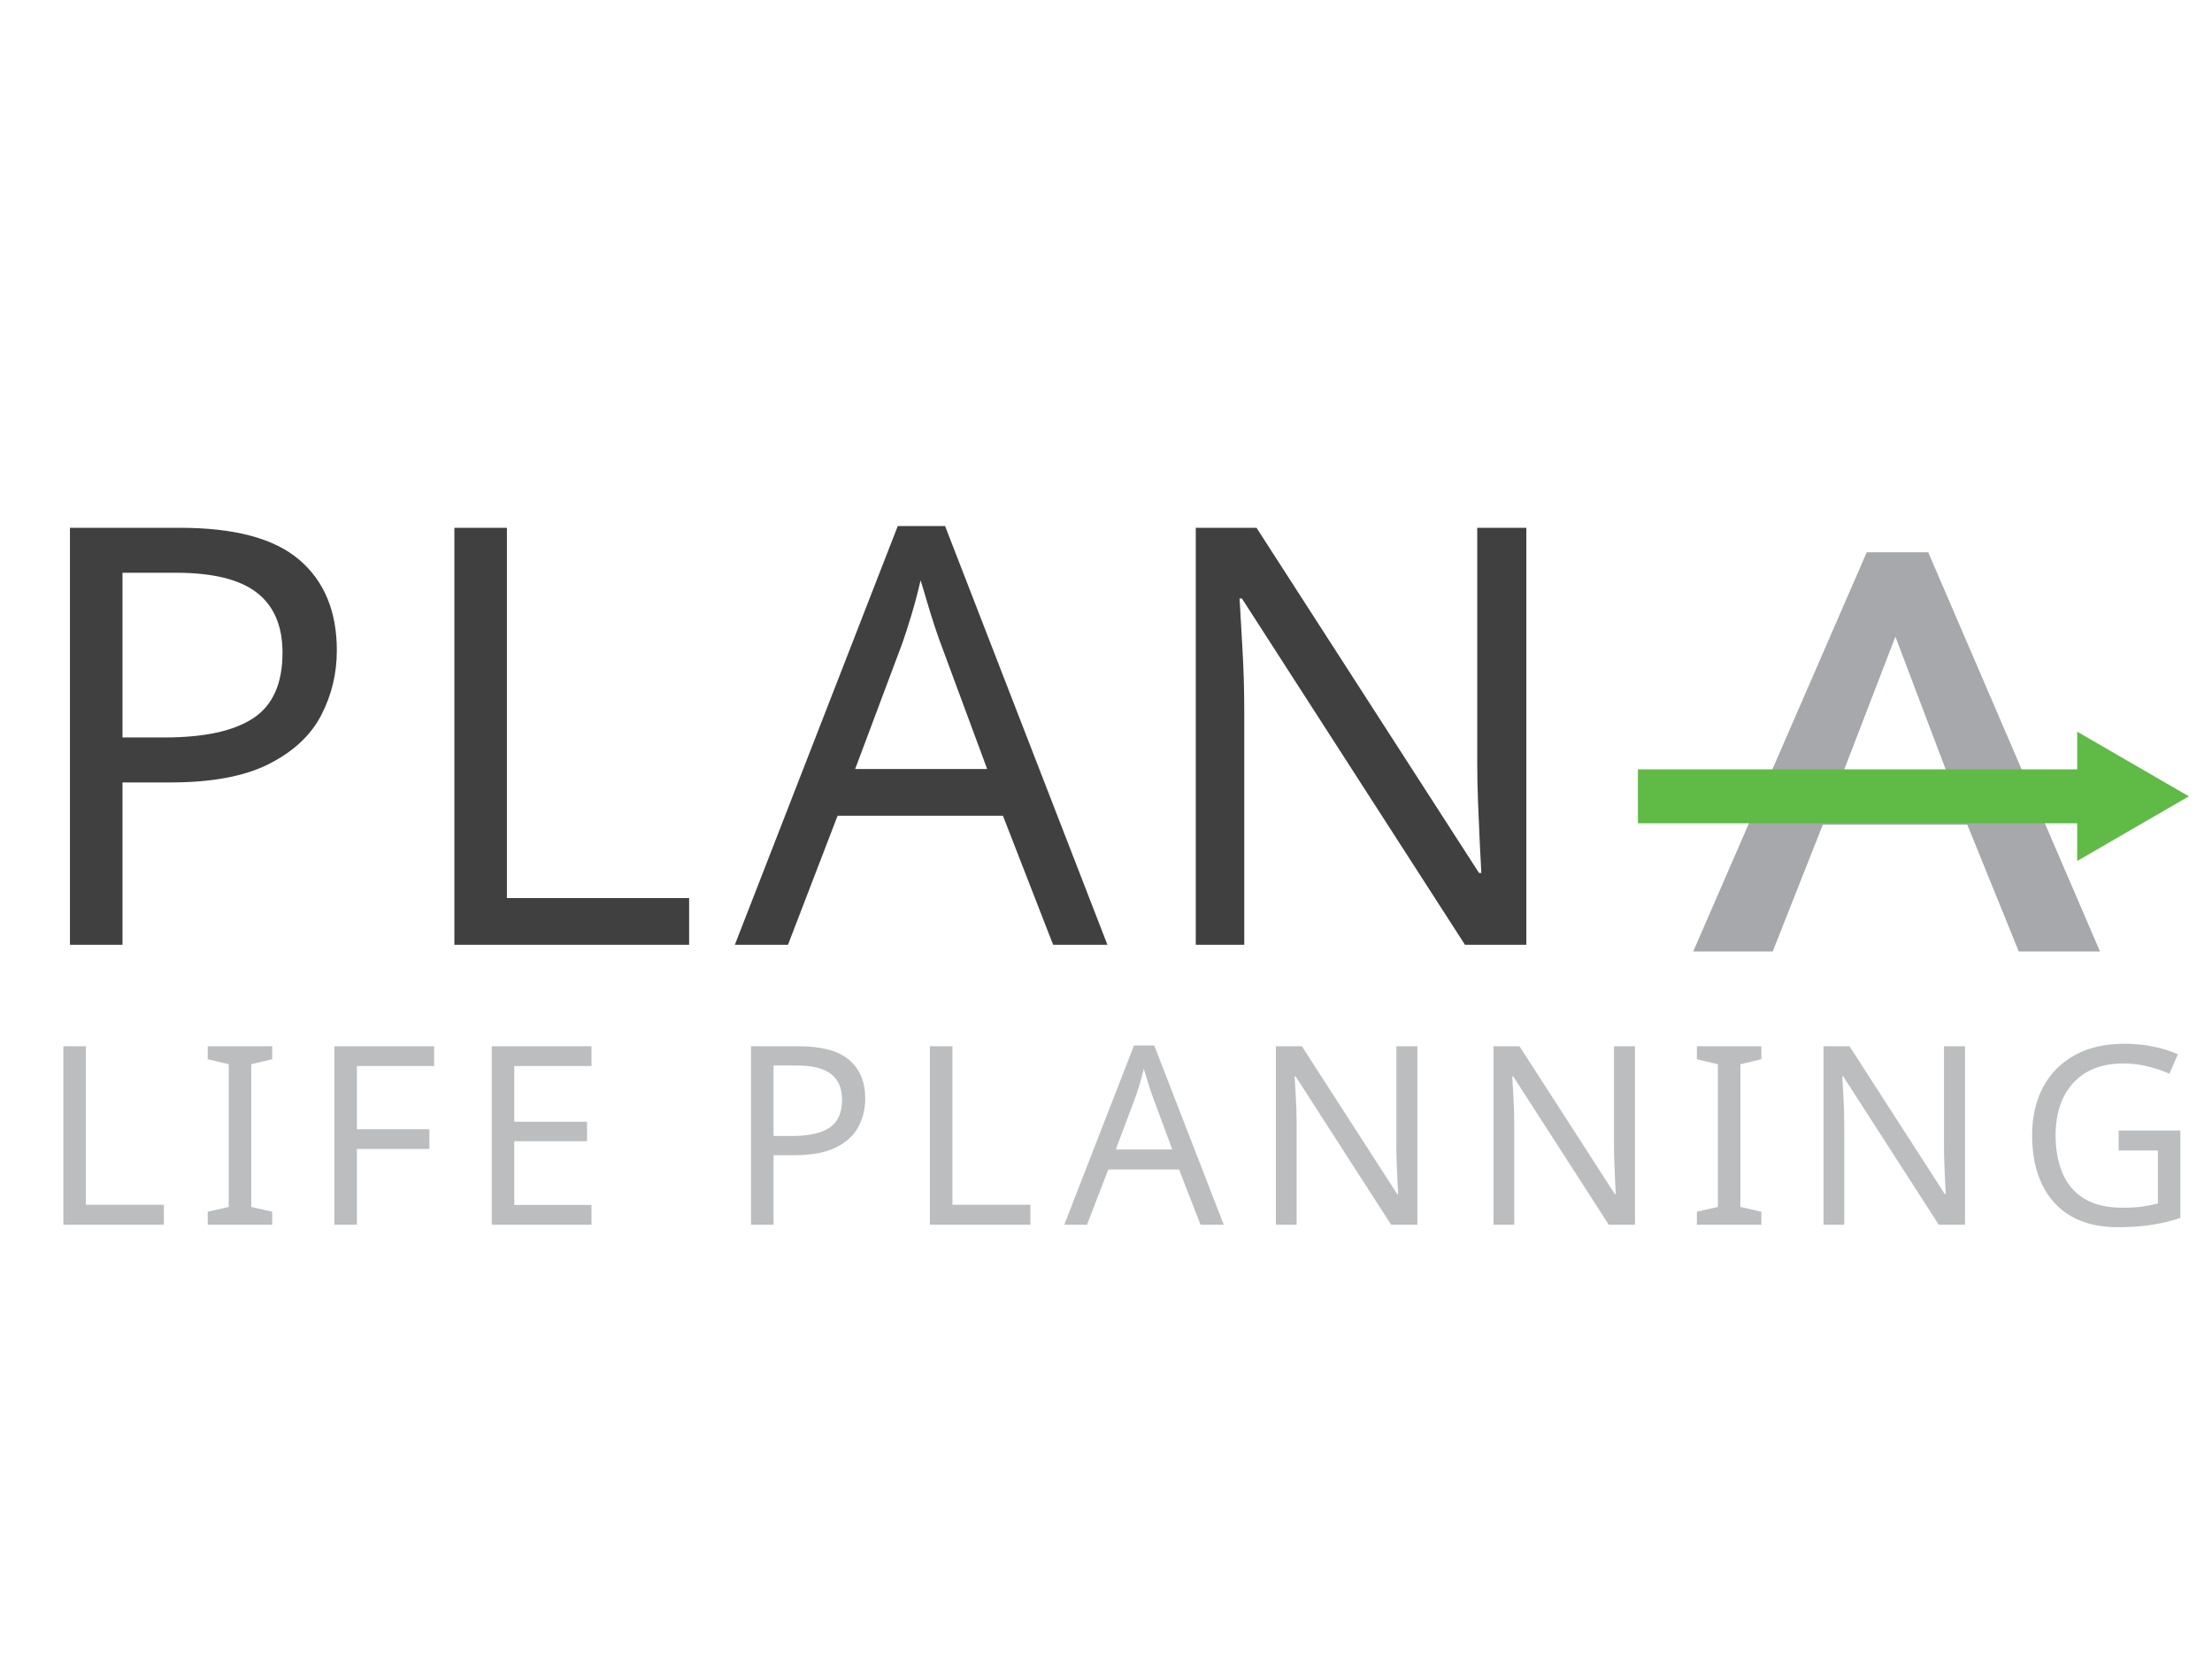
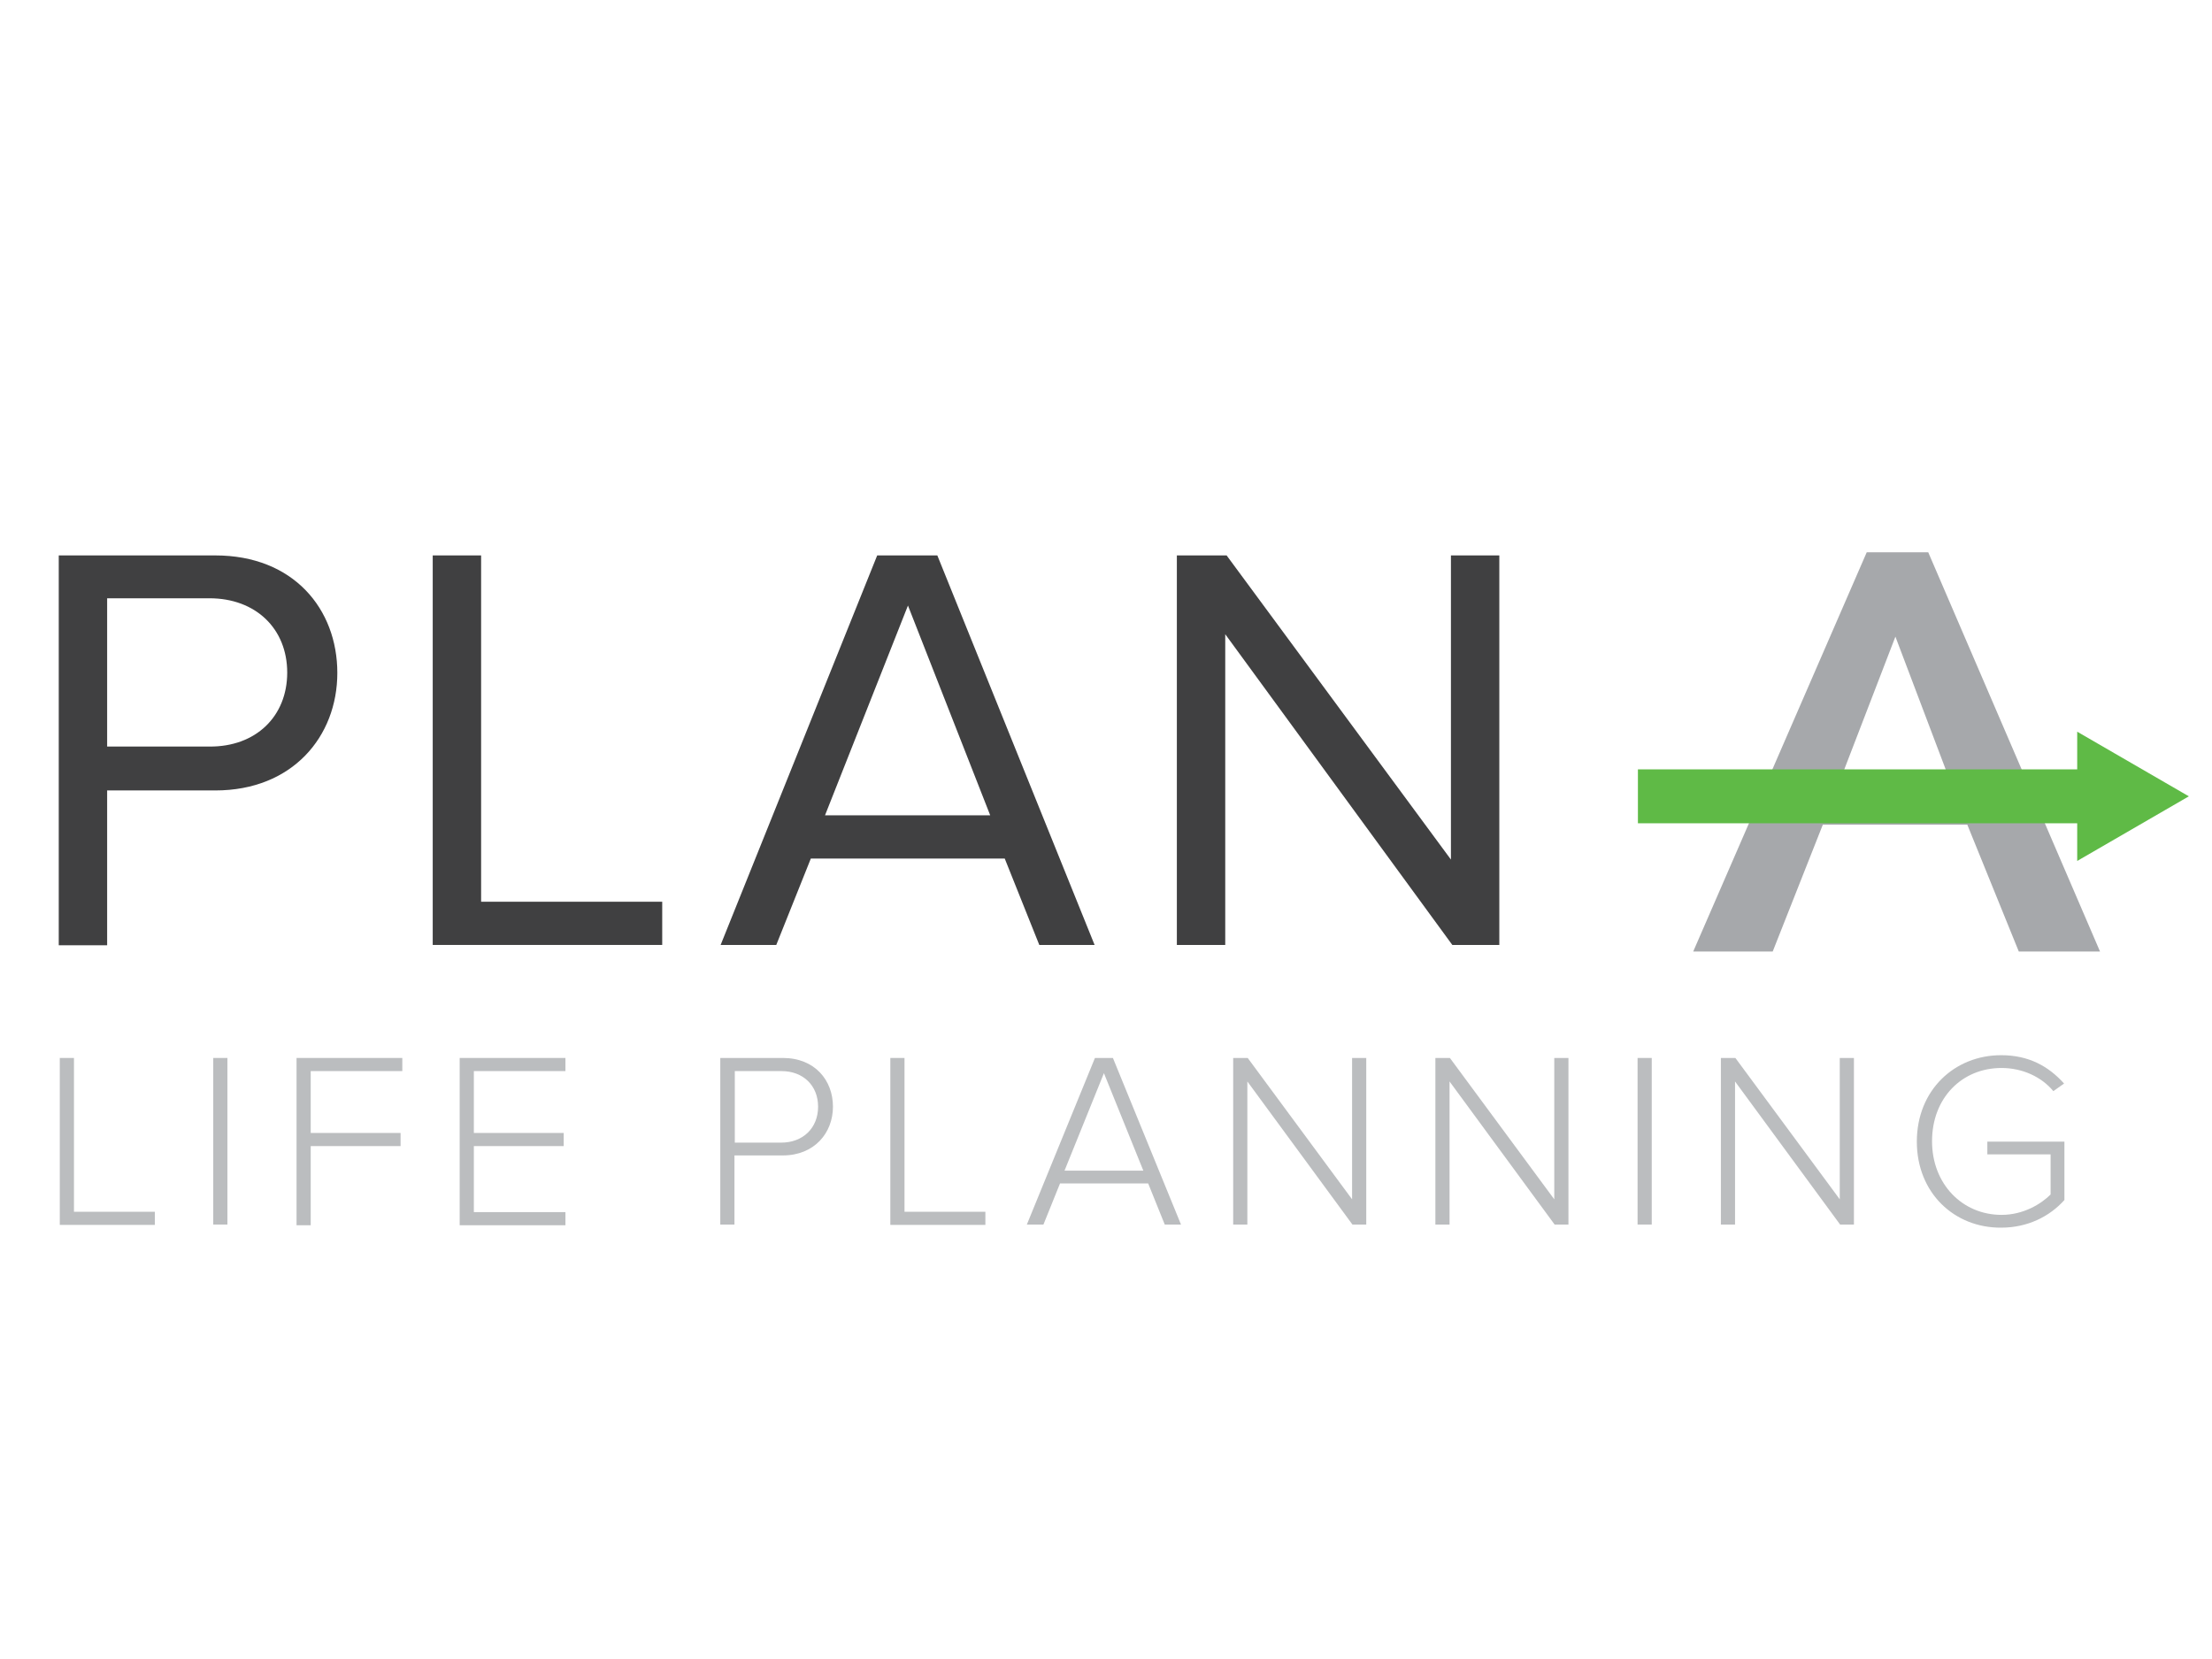
- <svg xmlns="http://www.w3.org/2000/svg" version="1.1" id="Layer_1" x="0px" y="0px" viewBox="0 0 640 480" enable-background="new 0 0 640 480" xml:space="preserve">
-   <text transform="matrix(1 0 0 1 11.3187 354.3475)" fill="#BBBDBF" font-family="'ProximaNova-Light'" font-size="72.32" letter-spacing="8">LIFE PLANNING</text>
-   <text transform="matrix(1 0 0 1 3.847 273.3533)" fill="#404041" font-family="'ProximaNova-Regular'" font-size="168.967" letter-spacing="9">PLAN   </text>
-   <g>
-     <path fill="#A6A8AB" d="M540.1,159.8h17.8l49.7,115.5h-23.5l-14.9-36.7h-41.8l-14.5,36.7h-23L540.1,159.8z M566.2,231.2l-17.8-47   l-18.1,47H566.2z" />
+ <svg xmlns="http://www.w3.org/2000/svg" version="1.1" id="Layer_1" x="0px" y="0px" viewBox="-319 161 640 480" style="enable-background:new -319 161 640 480;" xml:space="preserve">
+   <style type="text/css">
+ 	.st0{enable-background:new    ;}
+ 	.st1{fill:#BBBDBF;}
+ 	.st2{fill:#404041;}
+ 	.st3{fill:#A6A8AB;}
+ 	.st4{fill:#5FBA46;}
+ </style>
+   <g class="st0">
+     <path class="st1" d="M-301.7,515.3v-48.2h4.1v44.5h23.4v3.8H-301.7z" />
+     <path class="st1" d="M-257.3,515.3v-48.2h4.1v48.2H-257.3z" />
+     <path class="st1" d="M-233.2,515.3v-48.2h30.6v3.8h-26.5v17.9h26v3.8h-26v22.9H-233.2z" />
+     <path class="st1" d="M-186,515.3v-48.2h30.6v3.8h-26.5v17.9h26v3.8h-26v19.1h26.5v3.8H-186z" />
+     <path class="st1" d="M-110.6,515.3v-48.2h18.1c9.3,0,14.5,6.5,14.5,14.1c0,7.6-5.4,14.1-14.5,14.1h-14v20H-110.6z M-82.3,481.2   c0-6.1-4.3-10.3-10.6-10.3h-13.5v20.7H-93C-86.6,491.6-82.3,487.3-82.3,481.2z" />
+     <path class="st1" d="M-61.4,515.3v-48.2h4.1v44.5h23.4v3.8H-61.4z" />
+     <path class="st1" d="M18,515.3l-4.8-11.9h-25.5l-4.8,11.9h-4.8l19.7-48.2H3l19.7,48.2H18z M0.4,471.5L-11,499.7h22.8L0.4,471.5z" />
+     <path class="st1" d="M72.3,515.3l-30.4-41.4v41.4h-4.1v-48.2H42L72.2,508v-40.9h4.1v48.2H72.3z" />
+     <path class="st1" d="M130.8,515.3l-30.4-41.4v41.4h-4.1v-48.2h4.2l30.2,40.9v-40.9h4.1v48.2H130.8z" />
+     <path class="st1" d="M154.8,515.3v-48.2h4.1v48.2H154.8z" />
+     <path class="st1" d="M213.4,515.3L183,473.9v41.4h-4.1v-48.2h4.2l30.2,40.9v-40.9h4.1v48.2H213.4z" />
+     <path class="st1" d="M235.6,491.3c0-14.9,10.9-25,24.4-25c8,0,13.7,3.2,18.2,8.2l-3.1,2.2c-3.4-4.1-8.9-6.7-15-6.7   c-11.4,0-20.1,8.6-20.1,21.2c0,12.4,8.8,21.3,20.1,21.3c6.4,0,11.5-3.2,14.2-5.9v-11.6H256v-3.7h22.3v16.9c-4.3,4.8-10.7,8-18.3,8   C246.5,516.3,235.6,506.2,235.6,491.3z" />
+   </g>
+   <g class="st0">
+     <path class="st2" d="M-302,434.4V321.7h45.3c22.6,0,35.3,15.5,35.3,34c0,18.4-13,34-35.3,34H-288v44.8H-302z M-235.9,355.6   c0-12.7-9.1-21.5-22.5-21.5H-288v42.9h29.6C-245,377.1-235.9,368.3-235.9,355.6z" />
+     <path class="st2" d="M-193.8,434.4V321.7h14v100.2h52.4v12.5H-193.8z" />
+     <path class="st2" d="M-18.3,434.4l-10-25h-56.1l-10,25h-16.1l45.3-112.7h17.4l45.5,112.7H-18.3z M-56.3,336.2l-24,60.7h47.8   L-56.3,336.2z" />
+     <path class="st2" d="M101.2,434.4l-65.7-89.9v89.9h-14V321.7h14.4l64.9,88v-88h14v112.7H101.2z" />
  </g>
  <g>
-     <rect x="473.9" y="222.6" fill="#5FBA46" width="132.5" height="15.6" />
+     <path class="st3" d="M221.1,320.8h17.8l49.7,115.5h-23.5l-14.9-36.7h-41.8l-14.5,36.7h-23L221.1,320.8z M247.2,392.2l-17.8-47   l-18.1,47H247.2z" />
+   </g>
+   <g>
+     <rect x="154.9" y="383.6" class="st4" width="132.5" height="15.6" />
    <g>
-       <polygon fill="#5FBA46" points="601,249.1 633.3,230.4 601,211.7   " />
+       <polygon class="st4" points="282,410.1 314.3,391.4 282,372.7   " />
    </g>
  </g>
</svg>
